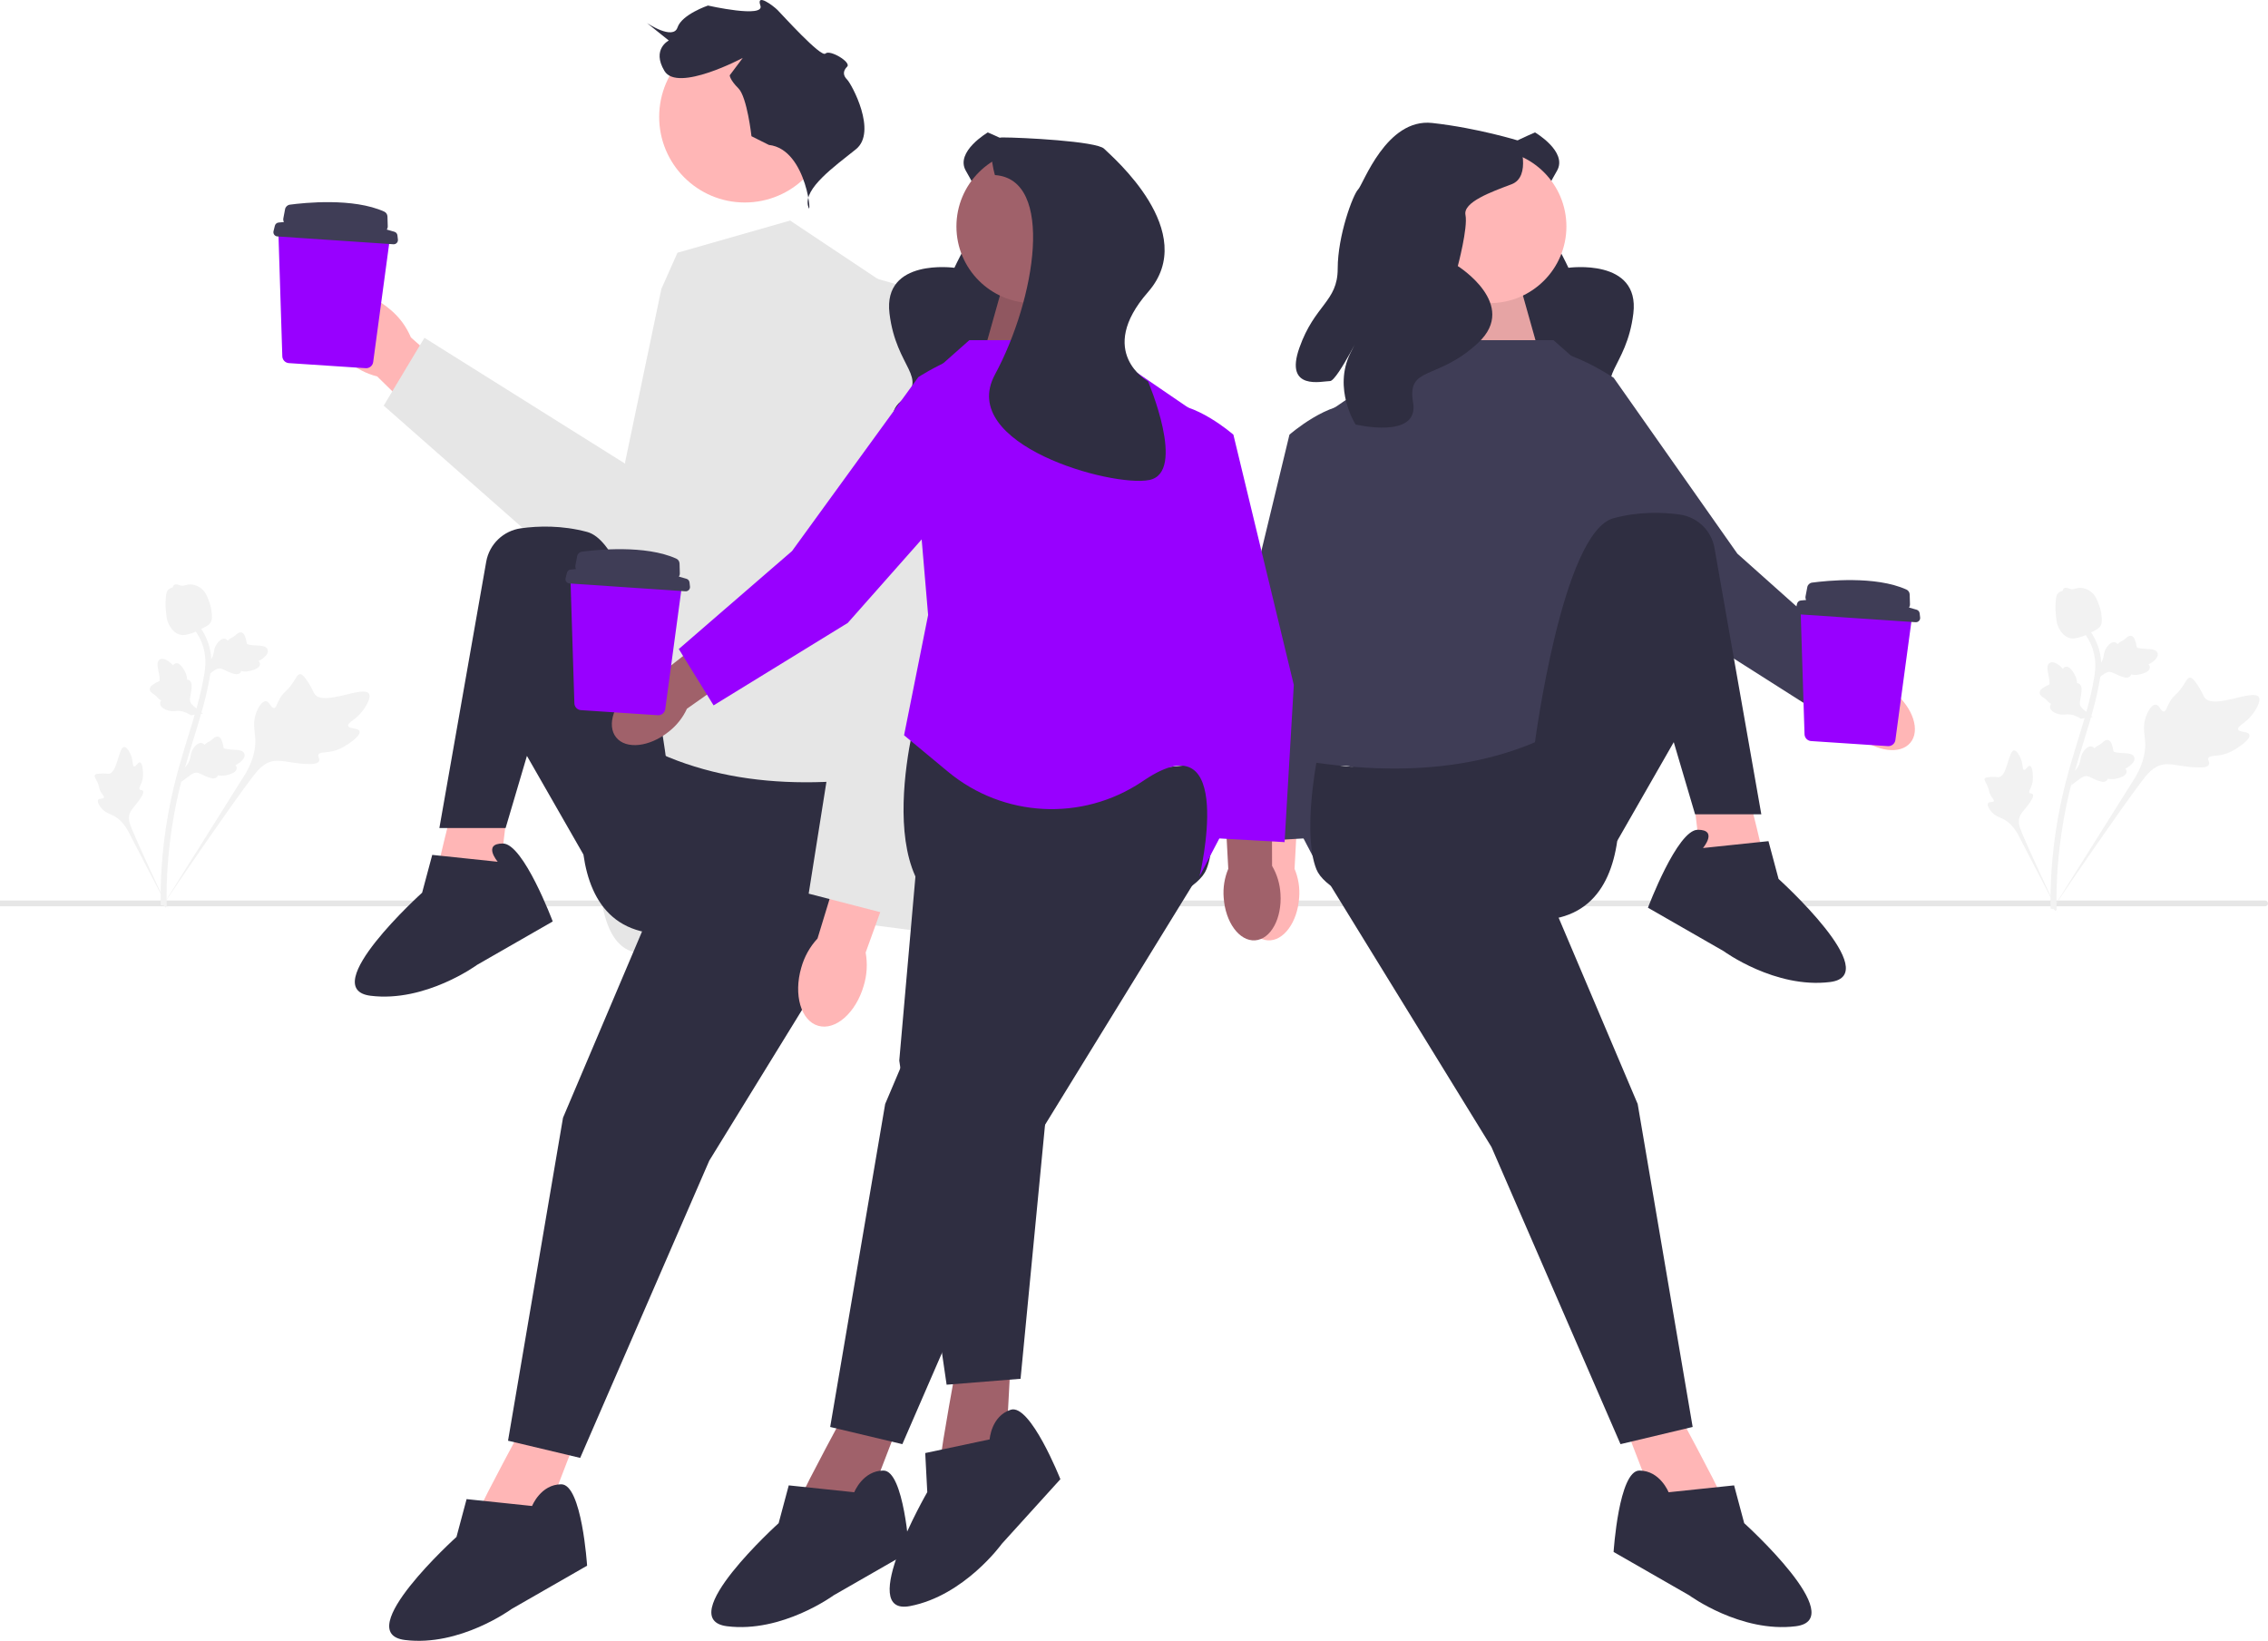
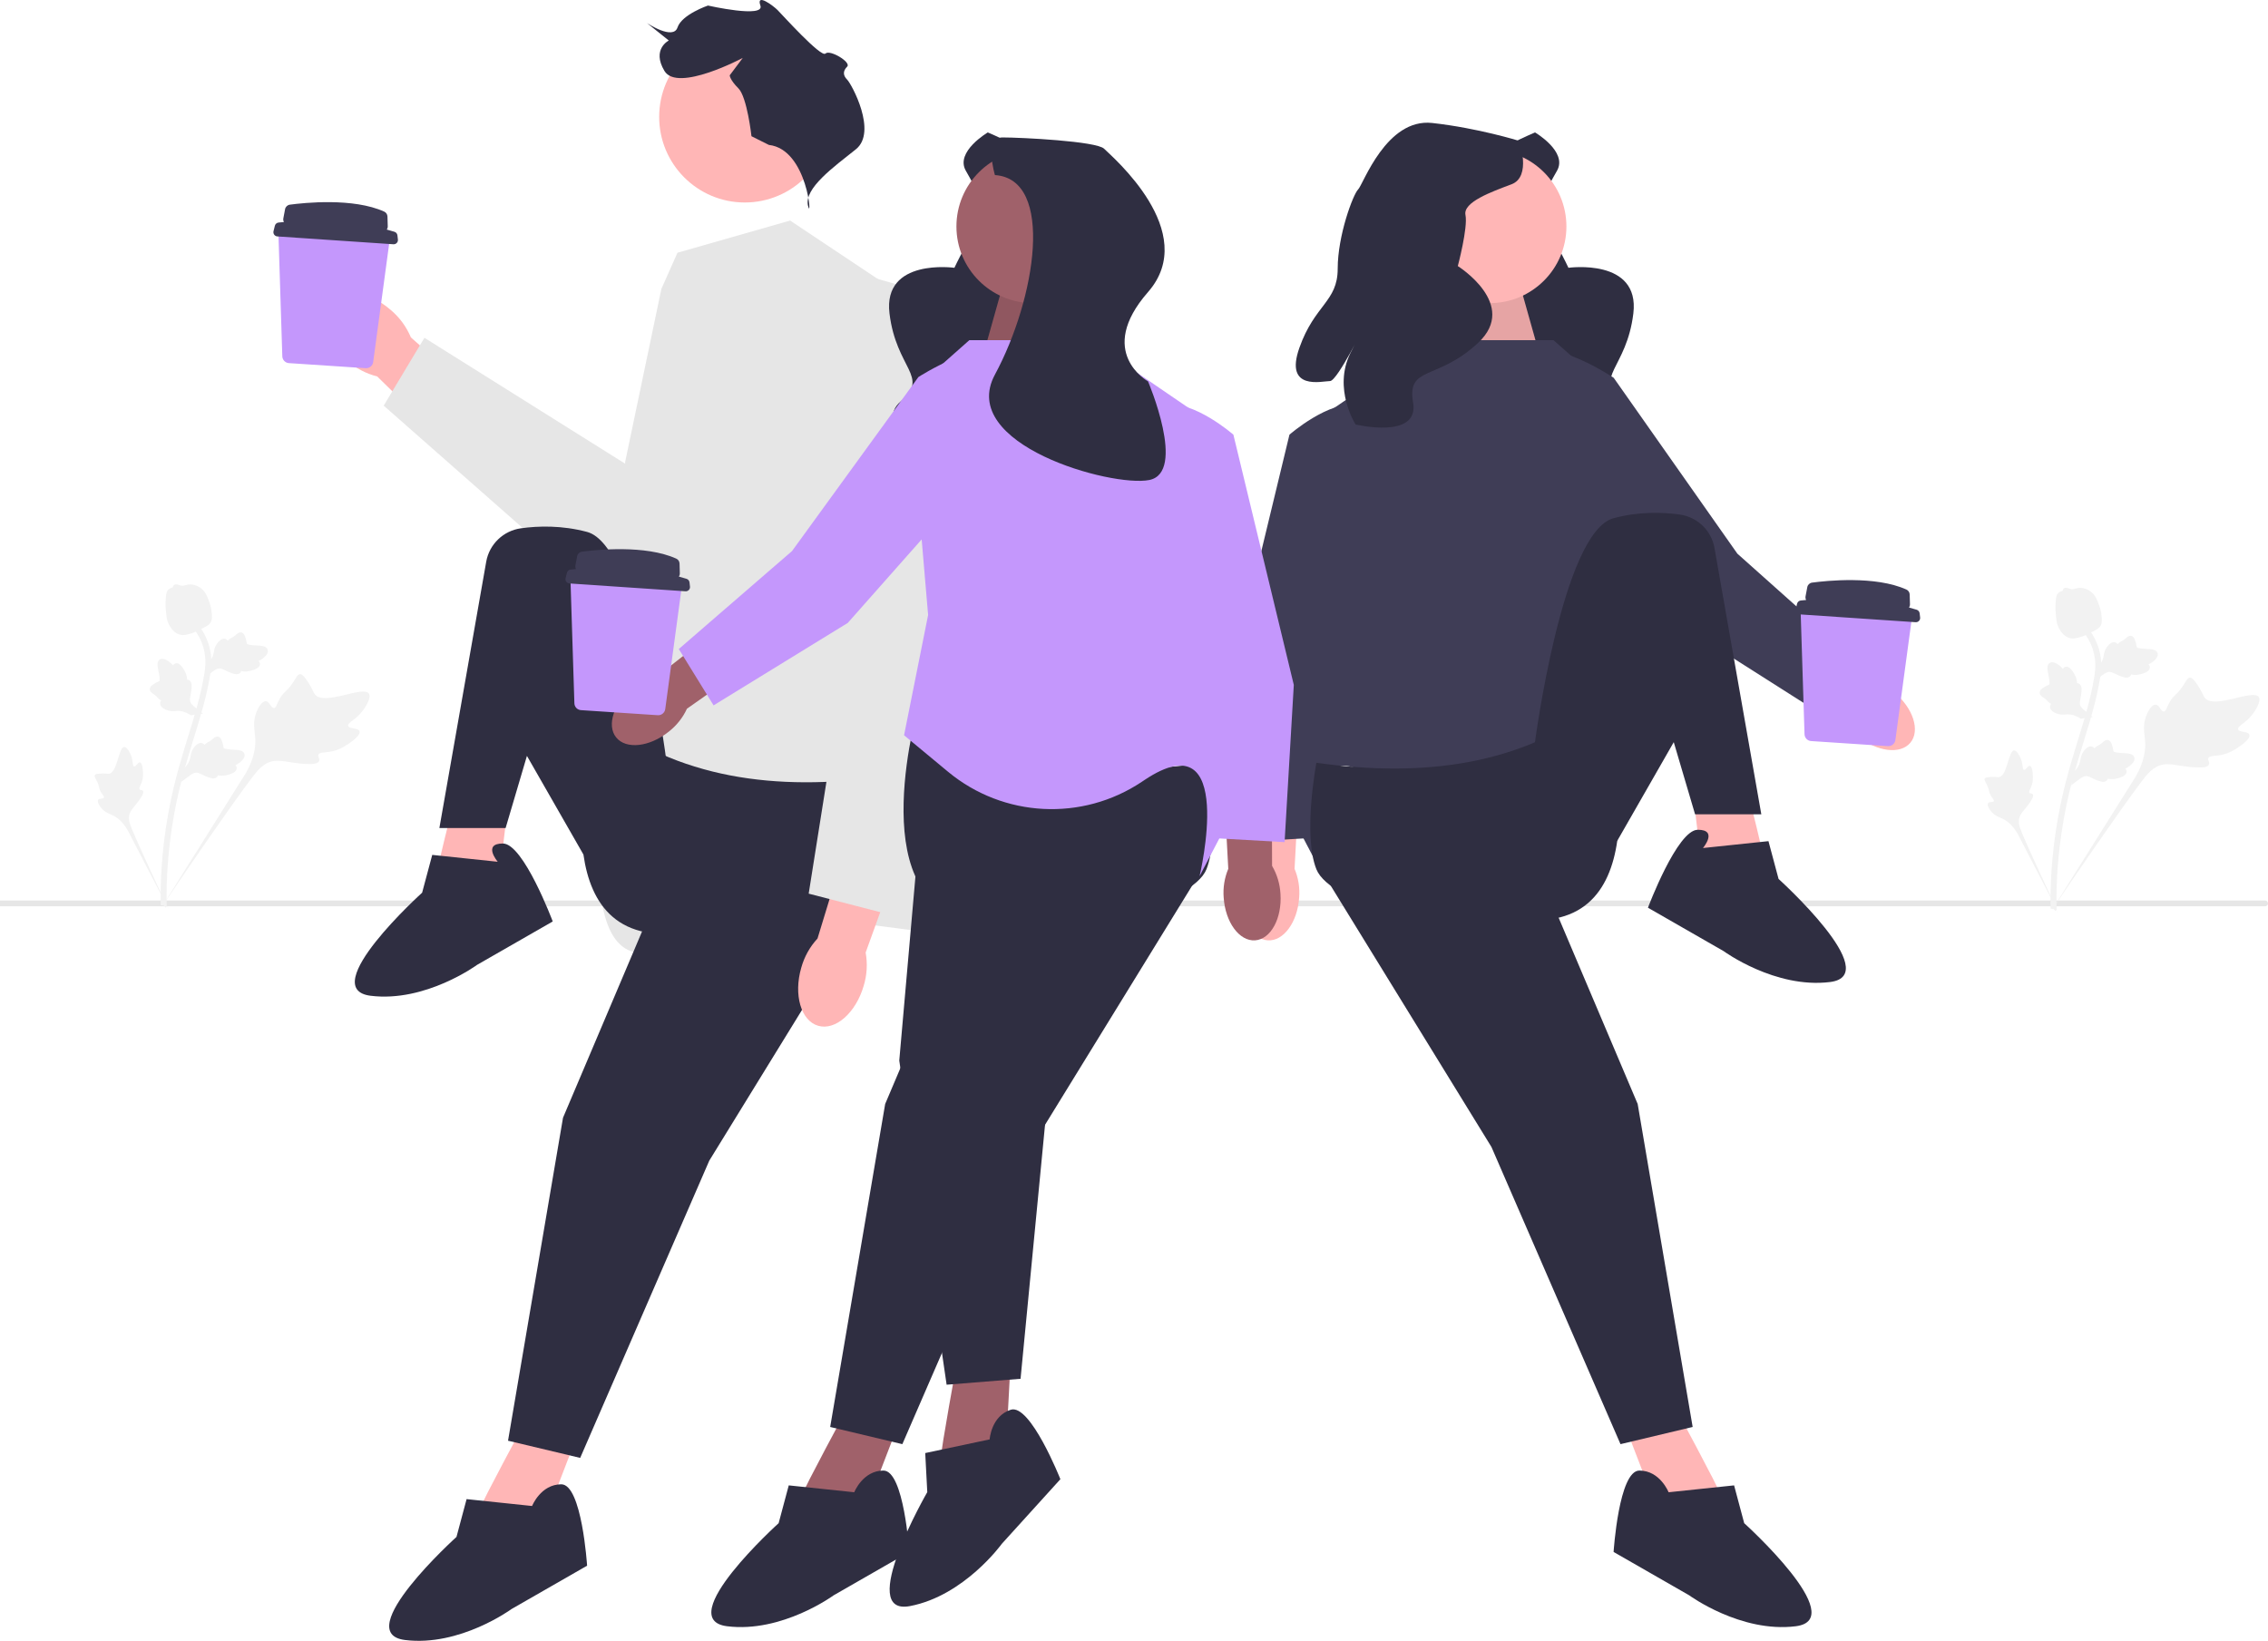
<svg xmlns="http://www.w3.org/2000/svg" width="660.04" height="477.556" viewBox="0 0 660.04 477.556">
  <path d="M660.04,262.93h0c0,.464-.376,.84-.84,.84H0v-1.68H659.2c.464,0,.84,.376,.84,.84Z" fill="#e6e6e6" />
  <g>
    <circle cx="216.748" cy="34.02" r="24.912" fill="#ffb6b6" />
    <path d="M229.949,64.188l-32.791,9.369-4.684,10.54-10.54,50.357v79.634s-12.882,28.106-5.855,52.699c7.511,26.287,33.962-4.74,53.87-1.199,19.909,3.541,51.528,7.054,51.528,7.054l-18.737-85.49-4.684-104.227-28.106-18.737Z" fill="#e6e6e6" />
    <path d="M223.761,42.178l-5.065-2.532s-1.266-11.396-3.799-13.928-2.532-3.799-2.532-3.799l3.799-5.065s-18.993,10.13-22.792,3.799,1.266-8.863,1.266-8.863l-6.331-5.065s7.597,5.065,8.863,1.266,8.863-6.376,8.863-6.376c0,0,16.59,3.754,15.259,0s3.734,.045,5,1.311,12.662,13.928,13.928,12.662,7.597,2.532,6.331,3.799-1.266,2.532,0,3.799,8.863,15.194,2.532,20.259-15.194,11.396-13.928,16.461,0-16.461-11.396-17.727Z" fill="#2f2e41" />
    <g>
-       <path id="uuid-9ec032c4-1053-42c3-862e-530ead60710b-493" d="M100.958,104.899c-6.394-5.512-8.733-13.279-5.224-17.347,3.508-4.069,11.534-2.898,17.93,2.617,2.585,2.168,4.613,4.923,5.915,8.036l26.797,23.696-11.388,12.338-25.208-24.67c-3.271-.829-6.296-2.43-8.822-4.669Z" fill="#ffb6b6" />
+       <path id="uuid-9ec032c4-1053-42c3-862e-530ead60710b-630" d="M100.958,104.899c-6.394-5.512-8.733-13.279-5.224-17.347,3.508-4.069,11.534-2.898,17.93,2.617,2.585,2.168,4.613,4.923,5.915,8.036l26.797,23.696-11.388,12.338-25.208-24.67c-3.271-.829-6.296-2.43-8.822-4.669Z" fill="#ffb6b6" />
      <path d="M192.755,84.499l17.651-1.605,15.48,73.826c2.95,14.067-6.272,27.801-20.409,30.396l-12.722,2.335L111.669,118.058l11.847-19.749,59.797,37.51,9.442-51.32Z" fill="#e6e6e6" />
    </g>
    <g>
      <path d="M153.349,412.812s-14,26-13,25,18,5,18,5l10-26-15-4Z" fill="#ffb6b6" />
      <path d="M132.685,230.817s-7.167,28.647-6.444,27.431,18.677,.414,18.677,.414l3.29-27.662-15.523-.183Z" fill="#ffb6b6" />
      <path d="M257.349,226c-31.638,4.445-60.215,.569-83.5-17.688,0,0-17,57,14,63s65.5-4.312,69.5-14.312,0-31,0-31Z" fill="#2f2e41" />
      <polygon points="198.349 244 163.849 325.312 147.849 419.312 168.849 424.312 206.412 337.812 257.349 255 198.349 244" fill="#2f2e41" />
      <path d="M193.849,220.812s-8-62-23-66c-7.313-1.95-14.15-1.761-19.237-1.055-5.128,.711-9.215,4.629-10.112,9.728l-13.631,77.515h19.276l6.205-21,16.5,28.812,24-28Z" fill="#2f2e41" />
      <path d="M144.849,250.812l-19.059-2-2.941,11s-31,28-15,30c16,2,31-9,31-9l22.01-12.626s-8.51-22.687-14.51-22.687-1.5,5.312-1.5,5.312Z" fill="#2f2e41" />
      <path d="M154.849,438.312l-19.059-2-2.941,11s-31,28-15,30,31-9,31-9l22.01-12.626s-1.51-23.687-7.51-23.687c-6,0-8.5,6.312-8.5,6.312Z" fill="#2f2e41" />
    </g>
    <g>
-       <path id="uuid-0c2c35cf-ee7e-4b84-8f52-274d32364181-494" d="M251.351,286.928c-2.298,7.881-8.227,13.084-13.243,11.621-5.016-1.463-7.217-9.038-4.917-16.922,.876-3.162,2.495-6.068,4.724-8.476l10.158-33.271,15.511,5.1-11.661,32.258c.586,3.229,.389,6.552-.573,9.69Z" fill="#ffb6b6" />
+       <path id="uuid-0c2c35cf-ee7e-4b84-8f52-274d32364181-631" d="M251.351,286.928c-2.298,7.881-8.227,13.084-13.243,11.621-5.016-1.463-7.217-9.038-4.917-16.922,.876-3.162,2.495-6.068,4.724-8.476l10.158-33.271,15.511,5.1-11.661,32.258c.586,3.229,.389,6.552-.573,9.69Z" fill="#ffb6b6" />
      <path d="M262.088,83.07l-8.088-2.281v0c-7.627,15.174-10.906,32.163-9.476,49.086l3.992,47.22-13.171,82.998,25.816,6.679,20.344-104.158-19.417-79.543Z" fill="#e6e6e6" />
    </g>
  </g>
  <g>
    <path d="M104.627,212.836c-.354-1.084-3.039-.607-3.296-1.576-.257-.966,2.319-1.776,4.295-4.498,.356-.491,2.601-3.584,1.74-4.886-1.632-2.466-12.988,3.676-15.714,.229-.598-.756-.844-2.055-2.626-4.472-.709-.961-1.164-1.426-1.707-1.412-.771,.019-1.047,.984-2.259,2.732-1.818,2.621-2.474,2.292-3.671,4.439-.889,1.594-.994,2.613-1.635,2.673-.907,.085-1.282-1.9-2.39-1.977-1.131-.079-2.263,1.882-2.824,3.415-1.053,2.875-.401,5.073-.256,7.263,.157,2.38-.212,5.864-2.798,10.336l-24.392,38.862c5.238-7.922,20.108-29.526,26.099-37.45,1.729-2.288,3.588-4.585,6.449-5.017,2.754-.416,6.105,.947,10.782,.867,.546-.009,2.066-.054,2.436-.86,.306-.666-.453-1.245-.177-1.871,.37-.84,2.037-.48,4.308-1.037,1.601-.393,2.689-1.043,3.625-1.602,.282-.169,4.484-2.714,4.012-4.157h-0Z" fill="#f2f2f2" />
    <path d="M40.741,221.909c-.634-.139-1.175,1.316-1.725,1.163-.548-.153-.202-1.651-.968-3.406-.138-.317-1.009-2.311-1.896-2.264-1.681,.089-1.943,7.435-4.421,7.779-.544,.075-1.252-.179-2.953-.001-.676,.071-1.036,.16-1.186,.431-.213,.384,.181,.798,.689,1.897,.762,1.648,.411,1.875,1.119,3.082,.526,.896,.995,1.242,.84,1.574-.22,.47-1.302,.081-1.66,.603-.365,.532,.271,1.654,.861,2.371,1.107,1.346,2.374,1.66,3.491,2.221,1.213,.61,2.817,1.796,4.266,4.355l12.036,23.184c-2.377-4.857-8.69-18.388-10.85-23.615-.624-1.509-1.215-3.084-.602-4.613,.59-1.472,2.226-2.723,3.537-5.042,.153-.271,.57-1.03,.281-1.444-.239-.342-.742-.137-.97-.453-.305-.424,.352-1.138,.734-2.414,.269-.899,.264-1.621,.26-2.241-.001-.187-.038-2.984-.882-3.169v0Z" fill="#f2f2f2" />
    <path d="M52.749,227.566l.378-3.493,.232-.219c1.074-1.015,1.745-2.089,1.997-3.196,.04-.176,.071-.354,.103-.535,.126-.718,.282-1.611,.972-2.538,.386-.517,1.409-1.684,2.463-1.276,.285,.107,.477,.291,.61,.487,.033-.034,.068-.068,.104-.105,.455-.443,.774-.605,1.081-.761,.236-.12,.479-.244,.891-.573,.181-.144,.326-.275,.447-.384,.37-.33,.843-.717,1.491-.564,.687,.188,.923,.843,1.079,1.277,.279,.774,.365,1.306,.422,1.659,.02,.129,.044,.274,.062,.321,.15,.379,2.038,.477,2.748,.518,1.597,.087,2.978,.162,3.31,1.255,.238,.782-.258,1.635-1.519,2.603-.393,.301-.785,.509-1.127,.664,.21,.199,.378,.469,.388,.838h0c.023,.872-.872,1.542-2.659,1.993-.444,.113-1.042,.263-1.823,.226-.368-.018-.691-.075-.966-.127-.041,.157-.116,.32-.252,.474-.398,.455-1.04,.571-1.912,.314-.963-.268-1.723-.633-2.395-.954-.586-.279-1.092-.518-1.516-.583-.789-.11-1.525,.377-2.405,1.025l-2.206,1.655h-0Z" fill="#f2f2f2" />
    <path d="M59.045,207.671l-3.475,.52-.271-.169c-1.254-.781-2.464-1.158-3.598-1.121-.18,.006-.36,.021-.544,.036-.727,.061-1.63,.136-2.702-.296-.598-.243-1.987-.935-1.859-2.059,.031-.302,.161-.535,.316-.714-.041-.024-.083-.048-.128-.075-.544-.328-.781-.595-1.01-.853-.176-.198-.357-.402-.781-.717-.186-.138-.348-.245-.485-.335-.413-.274-.907-.634-.924-1.299,.007-.712,.582-1.106,.962-1.368,.678-.466,1.171-.684,1.498-.829,.12-.052,.254-.112,.295-.142,.328-.242-.056-2.092-.196-2.79-.321-1.566-.599-2.922,.374-3.52,.696-.429,1.647-.165,2.903,.809,.391,.304,.691,.631,.928,.922,.139-.254,.358-.485,.712-.588h0c.838-.244,1.712,.452,2.602,2.066,.222,.401,.519,.941,.681,1.707,.076,.361,.103,.687,.122,.966,.162-0,.339,.031,.522,.123,.541,.269,.816,.861,.789,1.77-.015,.999-.175,1.828-.315,2.558-.121,.638-.224,1.188-.18,1.614,.093,.791,.751,1.379,1.602,2.066l2.16,1.714h-0Z" fill="#f2f2f2" />
    <path d="M59.513,197.237l.378-3.493,.232-.219c1.074-1.015,1.745-2.089,1.997-3.196,.04-.176,.071-.354,.103-.535,.126-.718,.282-1.611,.972-2.538,.386-.517,1.409-1.684,2.463-1.276,.285,.107,.477,.291,.61,.487,.033-.034,.068-.068,.104-.105,.455-.443,.774-.605,1.081-.761,.236-.12,.479-.244,.891-.573,.181-.144,.326-.275,.447-.384,.37-.33,.843-.717,1.491-.564,.687,.188,.923,.843,1.079,1.277,.279,.774,.365,1.306,.422,1.659,.02,.129,.044,.274,.062,.321,.15,.379,2.038,.477,2.748,.518,1.597,.087,2.978,.162,3.31,1.255,.238,.782-.258,1.635-1.519,2.603-.393,.301-.785,.509-1.127,.664,.21,.199,.378,.469,.388,.838h0c.023,.872-.872,1.542-2.659,1.993-.444,.113-1.042,.263-1.823,.226-.368-.018-.691-.075-.966-.127-.041,.157-.116,.32-.252,.474-.398,.455-1.04,.571-1.912,.314-.963-.268-1.723-.633-2.395-.954-.586-.279-1.092-.518-1.516-.583-.789-.11-1.525,.377-2.405,1.025l-2.206,1.655h-0Z" fill="#f2f2f2" />
    <path d="M48.247,264.162l-.614-.607,.011-.863-.011,.863-.854-.09c.004-.08-.002-.268-.008-.561-.033-1.607-.135-6.497,.546-14.011,.475-5.245,1.27-10.569,2.362-15.827,1.093-5.266,2.228-9.185,3.14-12.334,.688-2.375,1.382-4.628,2.06-6.823,1.809-5.863,3.516-11.402,4.574-17.719,.237-1.41,.728-4.346-.278-7.811-.584-2.01-1.584-3.901-2.972-5.62l1.344-1.085c1.532,1.9,2.638,3.995,3.286,6.226,1.116,3.842,.58,7.04,.323,8.577-1.076,6.429-2.801,12.021-4.628,17.941-.674,2.187-1.366,4.43-2.051,6.795-.903,3.12-2.028,7.005-3.107,12.203-1.079,5.195-1.864,10.454-2.334,15.633-.672,7.419-.571,12.237-.538,13.819,.017,.845,.021,1.022-.251,1.295v-0Z" fill="#f2f2f2" />
    <path d="M52.514,184.745c-.069-.015-.139-.033-.208-.053-1.418-.397-2.555-1.553-3.381-3.433-.387-.884-.478-1.815-.66-3.671-.029-.286-.155-1.734,0-3.653,.101-1.254,.236-1.758,.577-2.153,.379-.441,.89-.693,1.429-.82,.015-.166,.069-.328,.177-.482,.444-.639,1.187-.376,1.59-.24,.203,.073,.456,.166,.741,.214,.447,.077,.715-.001,1.119-.118,.387-.112,.868-.252,1.533-.24,1.312,.018,2.284,.608,2.604,.802,1.687,1.014,2.269,2.631,2.943,4.503,.134,.375,.578,1.732,.682,3.479,.075,1.26-.09,1.776-.28,2.145-.387,.758-.979,1.11-2.449,1.85-1.536,.775-2.306,1.163-2.938,1.362-1.47,.462-2.393,.751-3.479,.509v0Z" fill="#f2f2f2" />
  </g>
  <path d="M446.733,38.543s9.537,5.593,6.409,11.124-7.488,13.065-4.53,15.438c2.958,2.373,7.842,12.834,7.842,12.834,0,0,20.845-2.911,18.888,13.281-1.957,16.193-11.75,18.4-3.356,25.524,8.394,7.124-8.724,15.643-8.724,15.643,0,0-11.817-3.682-14.513-15.007s2.403,8.659,.693,10.091-8.351,10.877-13.05-1.68c-4.699-12.557-.046-17.425-6.255-24.836s-10.43-19.397-10.245-21.493-7.102-21.215,4.114-28.672c11.216-7.457,22.725-12.248,22.725-12.248Z" fill="#2f2e41" />
  <g>
-     <path id="uuid-40eda929-ef4c-4923-ad7d-cda70967e632-495" d="M540.67,214.233c5.537,4.583,12.39,5.44,15.305,1.916,2.916-3.524,.79-10.095-4.749-14.678-2.188-1.861-4.789-3.171-7.587-3.821l-23.706-19.12-8.735,11.316,24.297,17.648c1.162,2.628,2.936,4.939,5.175,6.74Z" fill="#ffb6b6" />
+     <path id="uuid-40eda929-ef4c-4923-ad7d-cda70967e632-632" d="M540.67,214.233c5.537,4.583,12.39,5.44,15.305,1.916,2.916-3.524,.79-10.095-4.749-14.678-2.188-1.861-4.789-3.171-7.587-3.821l-23.706-19.12-8.735,11.316,24.297,17.648c1.162,2.628,2.936,4.939,5.175,6.74Z" fill="#ffb6b6" />
    <path d="M469.622,109.958s-18.603-12.441-24.695-6.341c-6.092,6.101-4.637,21.338-4.637,21.338l48.786,56.856,38.685,24.59,10.373-16.243-32.523-29.021-35.988-51.179Z" fill="#3f3d56" />
  </g>
  <polygon points="442.353 83.008 449.103 107 412.055 107 424.255 77.438 442.353 83.008" fill="#ffb6b6" />
  <polygon points="442.353 83.008 449.103 107 412.055 107 424.255 77.438 442.353 83.008" opacity=".1" />
  <g>
-     <path id="uuid-c7296f43-523d-4c33-91d5-0d02a2c7186e-496" d="M361.56,260.149c-.478,7.171,2.834,13.231,7.398,13.535s8.65-5.263,9.128-12.437c.23-2.863-.229-5.74-1.339-8.389l1.643-30.411-14.287-.467-.102,30.029c-1.452,2.479-2.289,5.271-2.44,8.14Z" fill="#ffb6b6" />
+     <path id="uuid-c7296f43-523d-4c33-91d5-0d02a2c7186e-633" d="M361.56,260.149c-.478,7.171,2.834,13.231,7.398,13.535s8.65-5.263,9.128-12.437c.23-2.863-.229-5.74-1.339-8.389l1.643-30.411-14.287-.467-.102,30.029c-1.452,2.479-2.289,5.271-2.44,8.14Z" fill="#ffb6b6" />
    <path d="M404.581,141.531s-.79-22.366-9.302-23.739-20.02,8.72-20.02,8.72l-17.581,72.826,2.682,45.76,19.242-1.087,4.516-43.354,20.462-59.125Z" fill="#3f3d56" />
  </g>
  <path d="M487.103,408.812s14,26,13,25-18,5-18,5l-10-26,15-4Z" fill="#ffb6b6" />
  <path d="M507.766,226.817s7.167,28.647,6.444,27.431-18.677,.414-18.677,.414l-3.29-27.662,15.523-.183Z" fill="#ffb6b6" />
  <path d="M452.103,99h-34.953l-38.047,26-11,91,6,18,11,21s-11-46,16-28,29,21,29,21l36-18,13.5-74.5-10-41-17.5-15.5Z" fill="#3f3d56" />
  <path d="M383.103,222c31.638,4.445,60.215,.569,83.5-17.688,0,0,17,57-14,63-31,6-65.5-4.312-69.5-14.312-4-10,0-31,0-31Z" fill="#2f2e41" />
  <polygon points="442.103 240 476.603 321.312 492.603 415.312 471.603 420.312 434.04 333.812 383.103 251 442.103 240" fill="#2f2e41" />
  <path d="M446.603,216.812s8-62,23-66c7.313-1.95,14.15-1.761,19.237-1.055,5.128,.711,9.215,4.629,10.112,9.728l13.631,77.515h-19.276l-6.205-21-16.5,28.812-24-28Z" fill="#2f2e41" />
  <path d="M495.603,246.812l19.059-2,2.941,11s31,28,15,30c-16,2-31-9-31-9l-22.01-12.626s8.51-22.687,14.51-22.687,1.5,5.312,1.5,5.312Z" fill="#2f2e41" />
  <path d="M485.603,434.312l19.059-2,2.941,11s31,28,15,30c-16,2-31-9-31-9l-22.01-12.626s1.51-23.687,7.51-23.687,8.5,6.312,8.5,6.312Z" fill="#2f2e41" />
  <circle cx="433.551" cy="65.911" r="22.311" fill="#ffb6b6" />
  <path d="M442.103,40.997s3.718,10.412-2.231,12.643-14.13,5.206-13.386,8.924-2.231,14.874-2.231,14.874c0,0,17.849,11.155,5.949,22.311-11.899,11.155-20.823,6.559-18.964,17.409s-16.733,6.389-16.733,6.389c0,0-6.693-10.412-1.487-20.823,5.206-10.412-3.718,8.181-5.949,8.181s-13.386,2.975-8.924-9.668,11.155-13.386,11.155-23.054c0-9.668,4.462-21.567,5.949-23.054s8.181-20.823,21.567-19.336,25.285,5.206,25.285,5.206Z" fill="#2f2e41" />
  <path d="M247.103,408.812s-14,26-13,25,18,5,18,5l10-26-15-4Z" fill="#a0616a" />
  <path d="M351.103,222c-31.638,4.445-60.215,.569-83.5-17.688,0,0-17,57,14,63,31,6,65.5-4.312,69.5-14.312s0-31,0-31Z" fill="#2f2e41" />
  <polygon points="292.103 240 257.603 321.312 241.603 415.312 262.603 420.312 300.166 333.812 351.103 251 292.103 240" fill="#2f2e41" />
  <path d="M248.603,434.312l-19.059-2-2.941,11s-31,28-15,30,31-9,31-9l22.01-12.626s-1.51-23.687-7.51-23.687-8.5,6.312-8.5,6.312Z" fill="#2f2e41" />
  <path d="M278.714,395.133s-5.296,29.051-4.653,27.791,18.665-.797,18.665-.797l1.491-27.817-15.502,.823Z" fill="#a0616a" />
  <polygon points="269.44 220.672 261.708 308.662 275.488 403.013 297.006 401.29 306.051 307.421 328.956 212.934 269.44 220.672" fill="#2f2e41" />
  <path d="M288.008,418.927l-18.746,3.977,.596,11.371s-20.85,36.198-5.013,33.164c15.837-3.034,26.711-18.125,26.711-18.125l17.041-18.8s-8.744-22.065-14.451-20.214-6.138,8.627-6.138,8.627Z" fill="#2f2e41" />
  <path d="M287.472,38.543s-9.537,5.593-6.409,11.124,7.488,13.065,4.53,15.438-7.842,12.834-7.842,12.834c0,0-20.845-2.911-18.888,13.281s11.75,18.4,3.356,25.524c-8.394,7.124,8.724,15.643,8.724,15.643,0,0,11.817-3.682,14.513-15.007s-2.403,8.659-.693,10.091,8.351,10.877,13.05-1.68,.046-17.425,6.255-24.836c6.209-7.411,10.43-19.397,10.245-21.493s7.102-21.215-4.114-28.672c-11.216-7.457-22.725-12.248-22.725-12.248Z" fill="#2f2e41" />
  <polygon points="291.853 83.008 285.103 107 322.15 107 309.951 77.438 291.853 83.008" fill="#a0616a" />
  <polygon points="291.853 83.008 285.103 107 322.15 107 309.951 77.438 291.853 83.008" opacity=".1" />
  <g>
-     <path id="uuid-30591428-cd87-4ca8-90c0-8a5e265d7e31-497" d="M372.645,260.149c.478,7.171-2.834,13.231-7.398,13.535s-8.65-5.263-9.128-12.437c-.23-2.863,.229-5.74,1.339-8.389l-1.643-30.411,14.287-.467,.102,30.029c1.452,2.479,2.289,5.271,2.44,8.14Z" fill="#a0616a" />
-     <path d="M329.624,141.531s.79-22.366,9.302-23.739c8.511-1.373,20.02,8.72,20.02,8.72l17.581,72.826-2.682,45.76-19.242-1.087-4.516-43.354-20.462-59.125Z" fill="#9800ff" />
+     <path id="uuid-30591428-cd87-4ca8-90c0-8a5e265d7e31-634" d="M372.645,260.149c.478,7.171-2.834,13.231-7.398,13.535s-8.65-5.263-9.128-12.437c-.23-2.863,.229-5.74,1.339-8.389l-1.643-30.411,14.287-.467,.102,30.029c1.452,2.479,2.289,5.271,2.44,8.14Z" fill="#a0616a" />
+     <path d="M329.624,141.531s.79-22.366,9.302-23.739c8.511-1.373,20.02,8.72,20.02,8.72l17.581,72.826-2.682,45.76-19.242-1.087-4.516-43.354-20.462-59.125Z" fill="#c497fc" />
  </g>
-   <path d="M282.103,99h34.953l38.047,26,11,91-6,18-11,21s11-46-16-28c-.27,.18-.537,.358-.803,.536-17.38,11.609-40.314,10.417-56.402-2.925l-12.795-10.611,7-35-5.5-64.5,17.5-15.5Z" fill="#9800ff" />
+   <path d="M282.103,99h34.953l38.047,26,11,91-6,18-11,21s11-46-16-28c-.27,.18-.537,.358-.803,.536-17.38,11.609-40.314,10.417-56.402-2.925l-12.795-10.611,7-35-5.5-64.5,17.5-15.5Z" fill="#c497fc" />
  <g>
-     <path id="uuid-53b096d6-03cc-438c-8f9a-f5acbbdd06bd-498" d="M194.642,212.93c-5.606,4.498-12.471,5.251-15.333,1.683-2.862-3.568-.637-10.106,4.972-14.604,2.216-1.828,4.837-3.098,7.644-3.705l23.993-18.758,8.562,11.447-24.562,17.276c-1.202,2.61-3.011,4.894-5.277,6.661Z" fill="#a0616a" />
-     <path d="M267.266,109.746s18.79-12.157,24.789-5.965,4.312,21.406,4.312,21.406l-49.644,56.108-39.054,23.999-10.125-16.399,32.96-28.523,36.762-50.626Z" fill="#9800ff" />
+     <path id="uuid-53b096d6-03cc-438c-8f9a-f5acbbdd06bd-635" d="M194.642,212.93c-5.606,4.498-12.471,5.251-15.333,1.683-2.862-3.568-.637-10.106,4.972-14.604,2.216-1.828,4.837-3.098,7.644-3.705l23.993-18.758,8.562,11.447-24.562,17.276c-1.202,2.61-3.011,4.894-5.277,6.661Z" fill="#a0616a" />
+     <path d="M267.266,109.746s18.79-12.157,24.789-5.965,4.312,21.406,4.312,21.406l-49.644,56.108-39.054,23.999-10.125-16.399,32.96-28.523,36.762-50.626Z" fill="#c497fc" />
  </g>
  <circle cx="300.654" cy="65.911" r="22.311" fill="#a0616a" />
  <path d="M289.548,50.956s-3.287-10.956,2.191-10.956,27.391,1.096,29.582,3.287,28.121,24.183,12.782,41.713c-15.339,17.53,0,26,0,26,0,0,11.322,26.511,.366,28.702-10.956,2.191-55.898-10.338-44.921-30.678,11.912-22.072,17.455-56.91,0-58.068Z" fill="#2f2e41" />
  <g>
    <path d="M654.627,213.836c-.354-1.084-3.039-.607-3.296-1.576-.257-.966,2.319-1.776,4.295-4.498,.356-.491,2.601-3.584,1.74-4.886-1.632-2.466-12.988,3.676-15.714,.229-.598-.756-.844-2.055-2.626-4.472-.709-.961-1.164-1.426-1.707-1.412-.771,.019-1.047,.984-2.259,2.732-1.818,2.621-2.474,2.292-3.671,4.439-.889,1.594-.994,2.613-1.635,2.673-.907,.085-1.282-1.9-2.39-1.977-1.131-.079-2.263,1.882-2.824,3.415-1.053,2.875-.401,5.073-.256,7.263,.157,2.38-.212,5.864-2.798,10.336l-24.392,38.862c5.238-7.922,20.108-29.526,26.099-37.45,1.729-2.288,3.588-4.585,6.449-5.017,2.754-.416,6.105,.947,10.782,.867,.546-.009,2.066-.054,2.436-.86,.306-.666-.453-1.245-.177-1.871,.37-.84,2.037-.48,4.308-1.037,1.601-.393,2.689-1.043,3.625-1.602,.282-.169,4.484-2.714,4.012-4.157h-0Z" fill="#f2f2f2" />
    <path d="M590.741,222.909c-.634-.139-1.175,1.316-1.725,1.163-.548-.153-.202-1.651-.968-3.406-.138-.317-1.009-2.311-1.896-2.264-1.681,.089-1.943,7.435-4.421,7.779-.544,.075-1.252-.179-2.953-.001-.676,.071-1.036,.16-1.186,.431-.213,.384,.181,.798,.689,1.897,.762,1.648,.411,1.875,1.119,3.082,.526,.896,.995,1.242,.84,1.574-.22,.47-1.302,.081-1.66,.603-.365,.532,.271,1.654,.861,2.371,1.107,1.346,2.374,1.66,3.491,2.221,1.213,.61,2.817,1.796,4.266,4.355l12.036,23.184c-2.377-4.857-8.69-18.388-10.85-23.615-.624-1.509-1.215-3.084-.602-4.613,.59-1.472,2.226-2.723,3.537-5.042,.153-.271,.57-1.03,.281-1.444-.239-.342-.742-.137-.97-.453-.305-.424,.352-1.138,.734-2.414,.269-.899,.264-1.621,.26-2.241-.001-.187-.038-2.984-.882-3.169v0Z" fill="#f2f2f2" />
    <path d="M602.749,228.566l.378-3.493,.232-.219c1.074-1.015,1.745-2.089,1.997-3.196,.04-.176,.071-.354,.103-.535,.126-.718,.282-1.611,.972-2.538,.386-.517,1.409-1.684,2.463-1.276,.285,.107,.477,.291,.61,.487,.033-.034,.068-.068,.104-.105,.455-.443,.774-.605,1.081-.761,.236-.12,.479-.244,.891-.573,.181-.144,.326-.275,.447-.384,.37-.33,.843-.717,1.491-.564,.687,.188,.923,.843,1.079,1.277,.279,.774,.365,1.306,.422,1.659,.02,.129,.044,.274,.062,.321,.15,.379,2.038,.477,2.748,.518,1.597,.087,2.978,.162,3.31,1.255,.238,.782-.258,1.635-1.519,2.603-.393,.301-.785,.509-1.127,.664,.21,.199,.378,.469,.388,.838h0c.023,.872-.872,1.542-2.659,1.993-.444,.113-1.042,.263-1.823,.226-.368-.018-.691-.075-.966-.127-.041,.157-.116,.32-.252,.474-.398,.455-1.04,.571-1.912,.314-.963-.268-1.723-.633-2.395-.954-.586-.279-1.092-.518-1.516-.583-.789-.11-1.525,.377-2.405,1.025l-2.206,1.655h-0Z" fill="#f2f2f2" />
    <path d="M609.045,208.671l-3.475,.52-.271-.169c-1.254-.781-2.464-1.158-3.598-1.121-.18,.006-.36,.021-.544,.036-.727,.061-1.63,.136-2.702-.296-.598-.243-1.987-.935-1.859-2.059,.031-.302,.161-.535,.316-.714-.041-.024-.083-.048-.128-.075-.544-.328-.781-.595-1.01-.853-.176-.198-.357-.402-.781-.717-.186-.138-.348-.245-.485-.335-.413-.274-.907-.634-.924-1.299,.007-.712,.582-1.106,.962-1.368,.678-.466,1.171-.684,1.498-.829,.12-.052,.254-.112,.295-.142,.328-.242-.056-2.092-.196-2.79-.321-1.566-.599-2.922,.374-3.52,.696-.429,1.647-.165,2.903,.809,.391,.304,.691,.631,.928,.922,.139-.254,.358-.485,.712-.588h0c.838-.244,1.712,.452,2.602,2.066,.222,.401,.519,.941,.681,1.707,.076,.361,.103,.687,.122,.966,.162-0,.339,.031,.522,.123,.541,.269,.816,.861,.789,1.77-.015,.999-.175,1.828-.315,2.558-.121,.638-.224,1.188-.18,1.614,.093,.791,.751,1.379,1.602,2.066l2.16,1.714h-0Z" fill="#f2f2f2" />
    <path d="M609.513,198.237l.378-3.493,.232-.219c1.074-1.015,1.745-2.089,1.997-3.196,.04-.176,.071-.354,.103-.535,.126-.718,.282-1.611,.972-2.538,.386-.517,1.409-1.684,2.463-1.276,.285,.107,.477,.291,.61,.487,.033-.034,.068-.068,.104-.105,.455-.443,.774-.605,1.081-.761,.236-.12,.479-.244,.891-.573,.181-.144,.326-.275,.447-.384,.37-.33,.843-.717,1.491-.564,.687,.188,.923,.843,1.079,1.277,.279,.774,.365,1.306,.422,1.659,.02,.129,.044,.274,.062,.321,.15,.379,2.038,.477,2.748,.518,1.597,.087,2.978,.162,3.31,1.255,.238,.782-.258,1.635-1.519,2.603-.393,.301-.785,.509-1.127,.664,.21,.199,.378,.469,.388,.838h0c.023,.872-.872,1.542-2.659,1.993-.444,.113-1.042,.263-1.823,.226-.368-.018-.691-.075-.966-.127-.041,.157-.116,.32-.252,.474-.398,.455-1.04,.571-1.912,.314-.963-.268-1.723-.633-2.395-.954-.586-.279-1.092-.518-1.516-.583-.789-.11-1.525,.377-2.405,1.025l-2.206,1.655h-0Z" fill="#f2f2f2" />
    <path d="M598.247,265.162l-.614-.607,.011-.863-.011,.863-.854-.09c.004-.08-.002-.268-.008-.561-.033-1.607-.135-6.497,.546-14.011,.475-5.245,1.27-10.569,2.362-15.827,1.093-5.266,2.228-9.185,3.14-12.334,.688-2.375,1.382-4.628,2.06-6.823,1.809-5.863,3.516-11.402,4.574-17.719,.237-1.41,.728-4.346-.278-7.811-.584-2.01-1.584-3.901-2.972-5.62l1.344-1.085c1.532,1.9,2.638,3.995,3.286,6.226,1.116,3.842,.58,7.04,.323,8.577-1.076,6.429-2.801,12.021-4.628,17.941-.674,2.187-1.366,4.43-2.051,6.795-.903,3.12-2.028,7.005-3.107,12.203-1.079,5.195-1.864,10.454-2.334,15.633-.672,7.419-.571,12.237-.538,13.819,.017,.845,.021,1.022-.251,1.295v-0Z" fill="#f2f2f2" />
    <path d="M602.514,185.745c-.069-.015-.139-.033-.208-.053-1.418-.397-2.555-1.553-3.381-3.433-.387-.884-.478-1.815-.66-3.671-.029-.286-.155-1.734,0-3.653,.101-1.254,.236-1.758,.577-2.153,.379-.441,.89-.693,1.429-.82,.015-.166,.069-.328,.177-.482,.444-.639,1.187-.376,1.59-.24,.203,.073,.456,.166,.741,.214,.447,.077,.715-.001,1.119-.118,.387-.112,.868-.252,1.533-.24,1.312,.018,2.284,.608,2.604,.802,1.687,1.014,2.269,2.631,2.943,4.503,.134,.375,.578,1.732,.682,3.479,.075,1.26-.09,1.776-.28,2.145-.387,.758-.979,1.11-2.449,1.85-1.536,.775-2.306,1.163-2.938,1.362-1.47,.462-2.393,.751-3.479,.509v0Z" fill="#f2f2f2" />
  </g>
  <g>
-     <path d="M167.16,204.692l-1.128-35.593c-.018-.578,.209-1.14,.623-1.543,.415-.403,.984-.615,1.561-.58l28.244,1.694c.571,.034,1.106,.307,1.469,.748,.363,.441,.527,1.019,.451,1.585l-4.778,35.376c-.145,1.07-1.102,1.853-2.179,1.781l-22.338-1.477c-.227-.015-.442-.065-.642-.146-.738-.298-1.256-1.008-1.282-1.846Z" fill="#9800ff" />
+     <path d="M167.16,204.692l-1.128-35.593c-.018-.578,.209-1.14,.623-1.543,.415-.403,.984-.615,1.561-.58l28.244,1.694c.571,.034,1.106,.307,1.469,.748,.363,.441,.527,1.019,.451,1.585l-4.778,35.376c-.145,1.07-1.102,1.853-2.179,1.781l-22.338-1.477c-.227-.015-.442-.065-.642-.146-.738-.298-1.256-1.008-1.282-1.846Z" fill="#c497fc" />
    <path d="M166.066,165.77c.395-.042,.924-.093,1.56-.146-.17-.316-.239-.69-.167-1.074l.504-2.666c.131-.692,.688-1.222,1.386-1.316,4.159-.556,18.463-2.065,27.47,2.021,.564,.256,.926,.817,.944,1.436l.082,2.844c.01,.352-.092,.678-.271,.948,.749,.201,1.495,.414,2.235,.646,.464,.145,.796,.555,.852,1.038l.14,1.212c.089,.769-.541,1.43-1.314,1.378l-33.766-2.28c-.768-.052-1.304-.785-1.119-1.533l.389-1.573c.125-.507,.554-.88,1.073-.934Z" fill="#3f3d56" />
  </g>
  <g>
-     <path d="M82.16,103.692l-1.128-35.593c-.018-.578,.209-1.14,.623-1.543,.415-.403,.984-.615,1.561-.58l28.244,1.694c.571,.034,1.106,.307,1.469,.748,.363,.441,.527,1.019,.451,1.585l-4.778,35.376c-.145,1.07-1.102,1.853-2.179,1.781l-22.338-1.477c-.227-.015-.442-.065-.642-.146-.738-.298-1.256-1.008-1.282-1.846Z" fill="#9800ff" />
+     <path d="M82.16,103.692l-1.128-35.593c-.018-.578,.209-1.14,.623-1.543,.415-.403,.984-.615,1.561-.58l28.244,1.694c.571,.034,1.106,.307,1.469,.748,.363,.441,.527,1.019,.451,1.585l-4.778,35.376c-.145,1.07-1.102,1.853-2.179,1.781l-22.338-1.477c-.227-.015-.442-.065-.642-.146-.738-.298-1.256-1.008-1.282-1.846Z" fill="#c497fc" />
    <path d="M81.066,64.77c.395-.042,.924-.093,1.56-.146-.17-.316-.239-.69-.167-1.074l.504-2.666c.131-.692,.688-1.222,1.386-1.316,4.159-.556,18.463-2.065,27.47,2.021,.564,.256,.926,.817,.944,1.436l.082,2.844c.01,.352-.092,.678-.271,.948,.749,.201,1.495,.414,2.235,.646,.464,.145,.796,.555,.852,1.038l.14,1.212c.089,.769-.541,1.43-1.314,1.378l-33.766-2.28c-.768-.052-1.304-.785-1.119-1.533l.389-1.573c.125-.507,.554-.88,1.073-.934Z" fill="#3f3d56" />
  </g>
  <g>
-     <path d="M525.16,213.692l-1.128-35.593c-.018-.578,.209-1.14,.623-1.543,.415-.403,.984-.615,1.561-.58l28.244,1.694c.571,.034,1.106,.307,1.469,.748,.363,.441,.527,1.019,.451,1.585l-4.778,35.376c-.145,1.07-1.102,1.853-2.179,1.781l-22.338-1.477c-.227-.015-.442-.065-.642-.146-.738-.298-1.256-1.008-1.282-1.846Z" fill="#9800ff" />
+     <path d="M525.16,213.692l-1.128-35.593c-.018-.578,.209-1.14,.623-1.543,.415-.403,.984-.615,1.561-.58l28.244,1.694c.571,.034,1.106,.307,1.469,.748,.363,.441,.527,1.019,.451,1.585l-4.778,35.376c-.145,1.07-1.102,1.853-2.179,1.781l-22.338-1.477c-.227-.015-.442-.065-.642-.146-.738-.298-1.256-1.008-1.282-1.846Z" fill="#c497fc" />
    <path d="M524.066,174.77c.395-.042,.924-.093,1.56-.146-.17-.316-.239-.69-.167-1.074l.504-2.666c.131-.692,.688-1.222,1.386-1.316,4.159-.556,18.463-2.065,27.47,2.021,.564,.256,.926,.817,.944,1.436l.082,2.844c.01,.352-.092,.678-.271,.948,.749,.201,1.495,.414,2.235,.646,.464,.145,.796,.555,.852,1.038l.14,1.212c.089,.769-.541,1.43-1.314,1.378l-33.766-2.28c-.768-.052-1.304-.785-1.119-1.533l.389-1.573c.125-.507,.554-.88,1.073-.934Z" fill="#3f3d56" />
  </g>
</svg>
